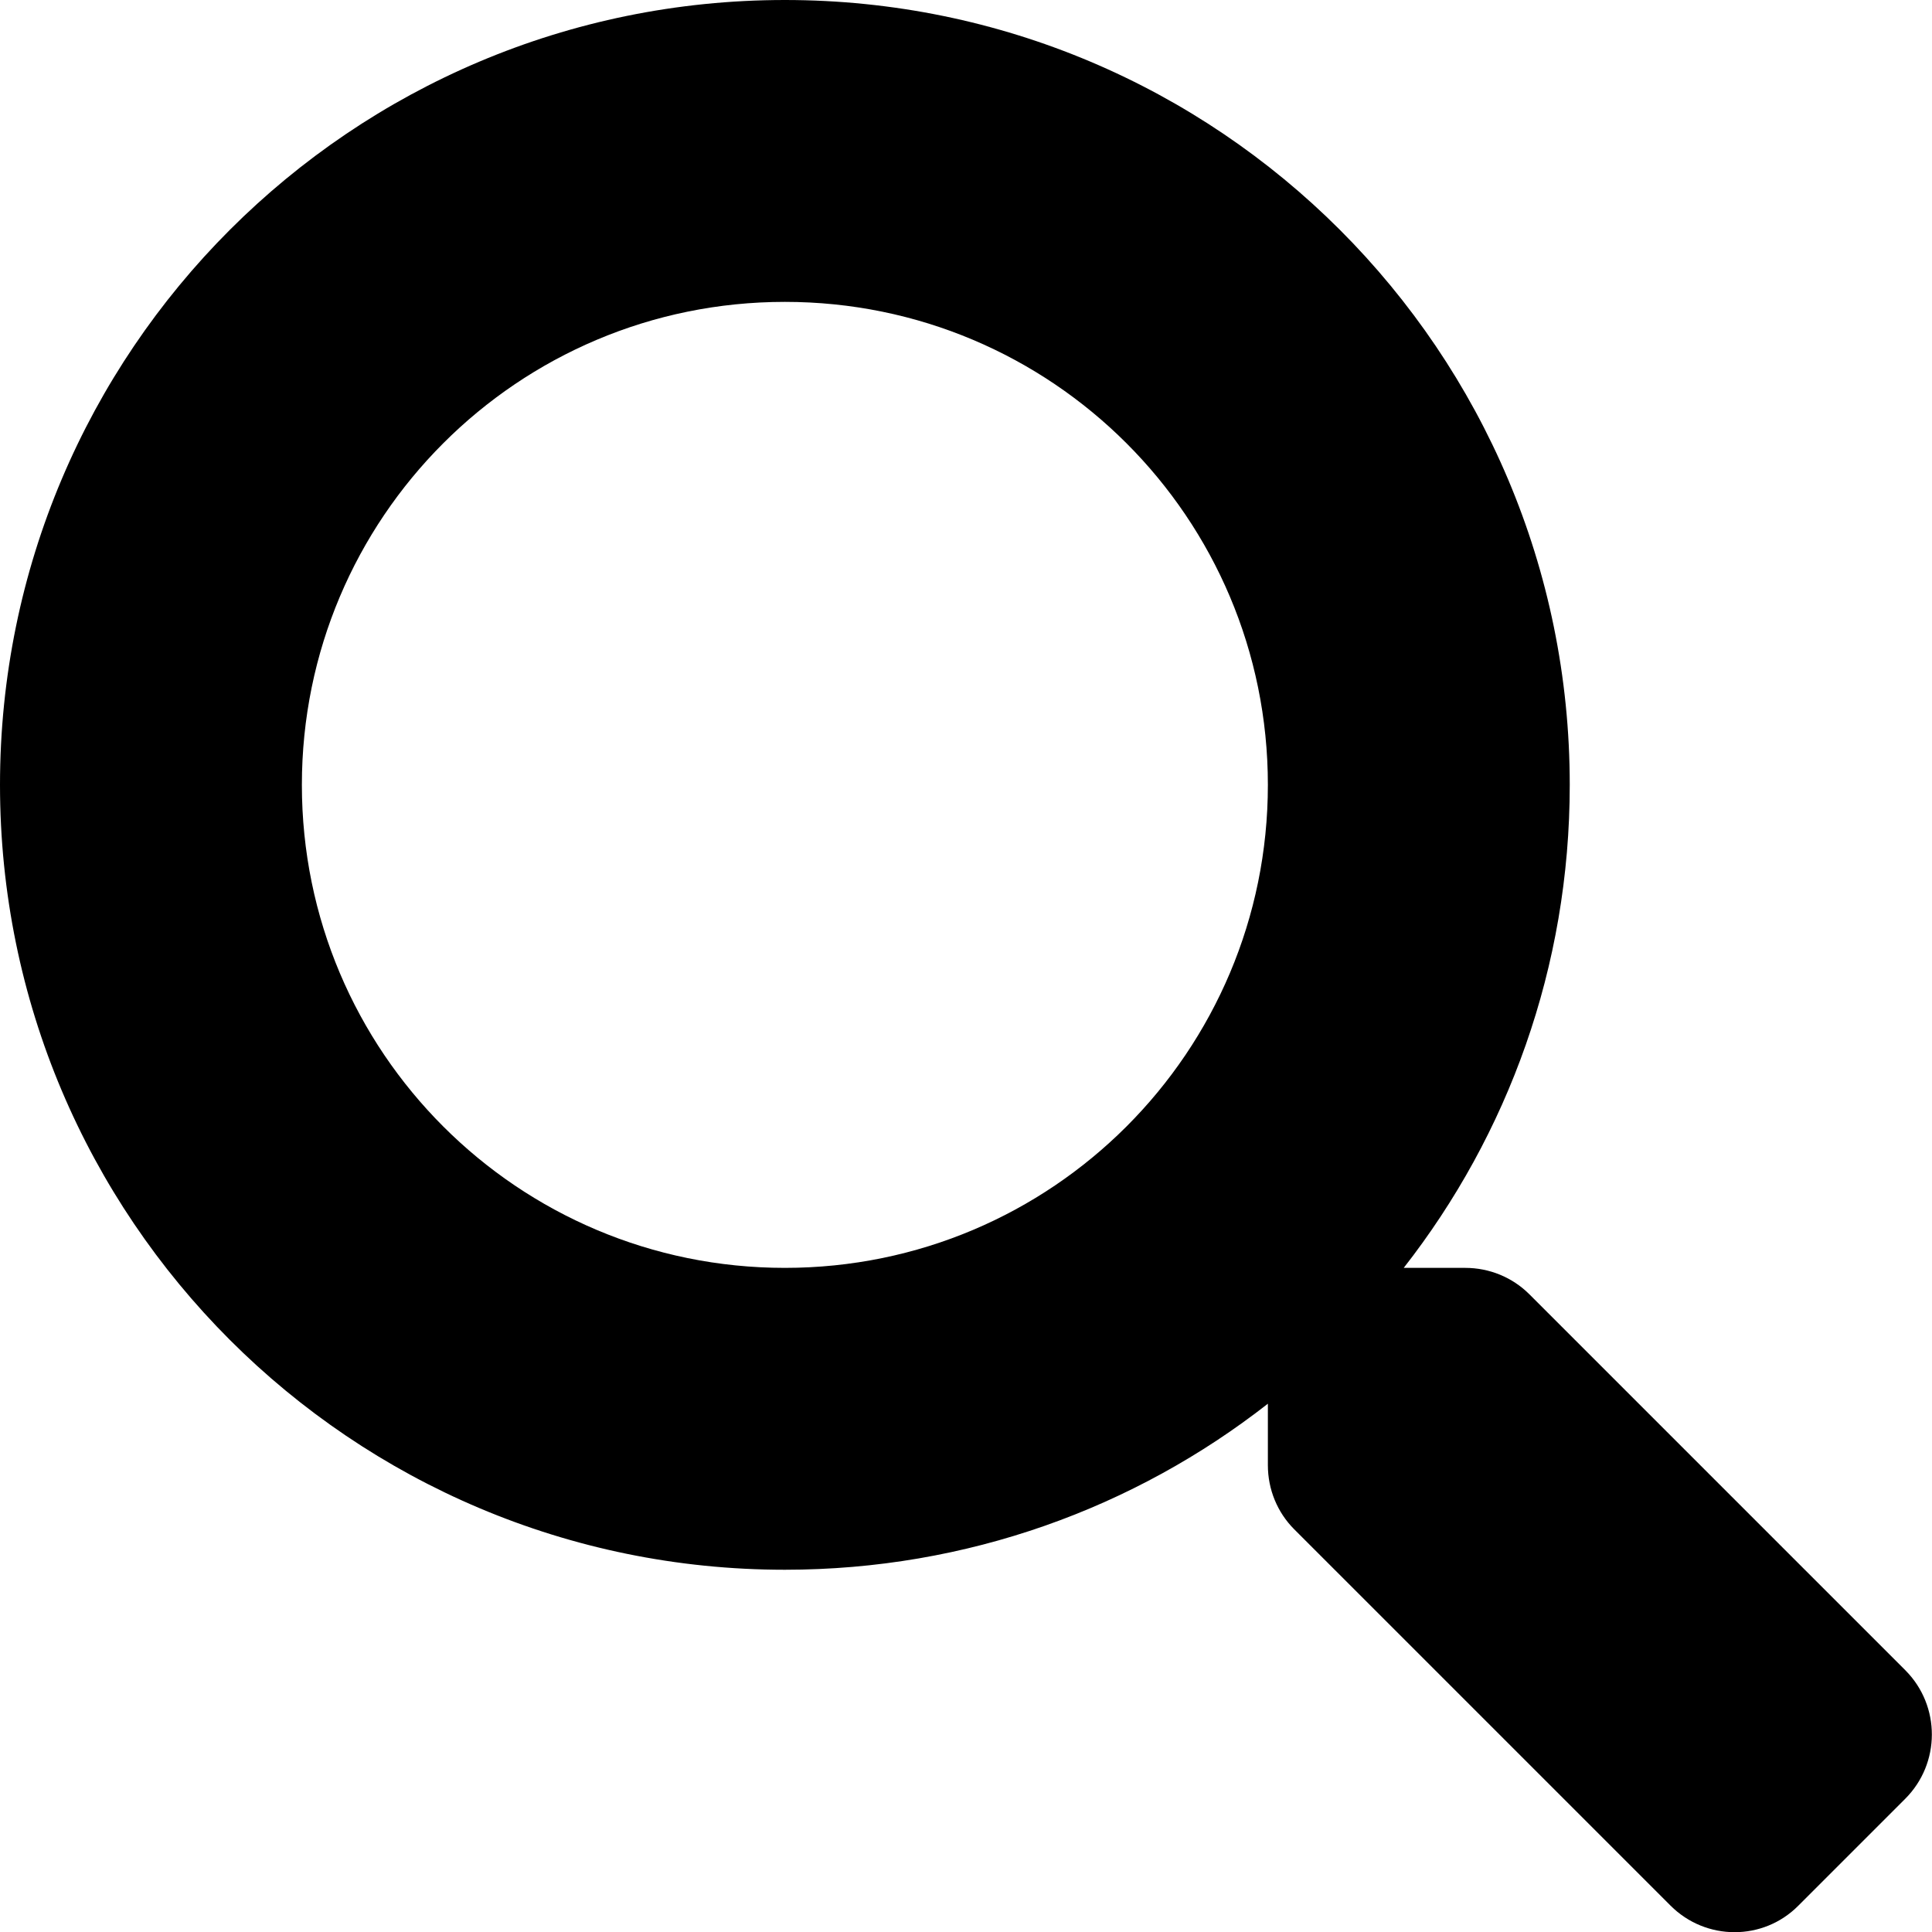
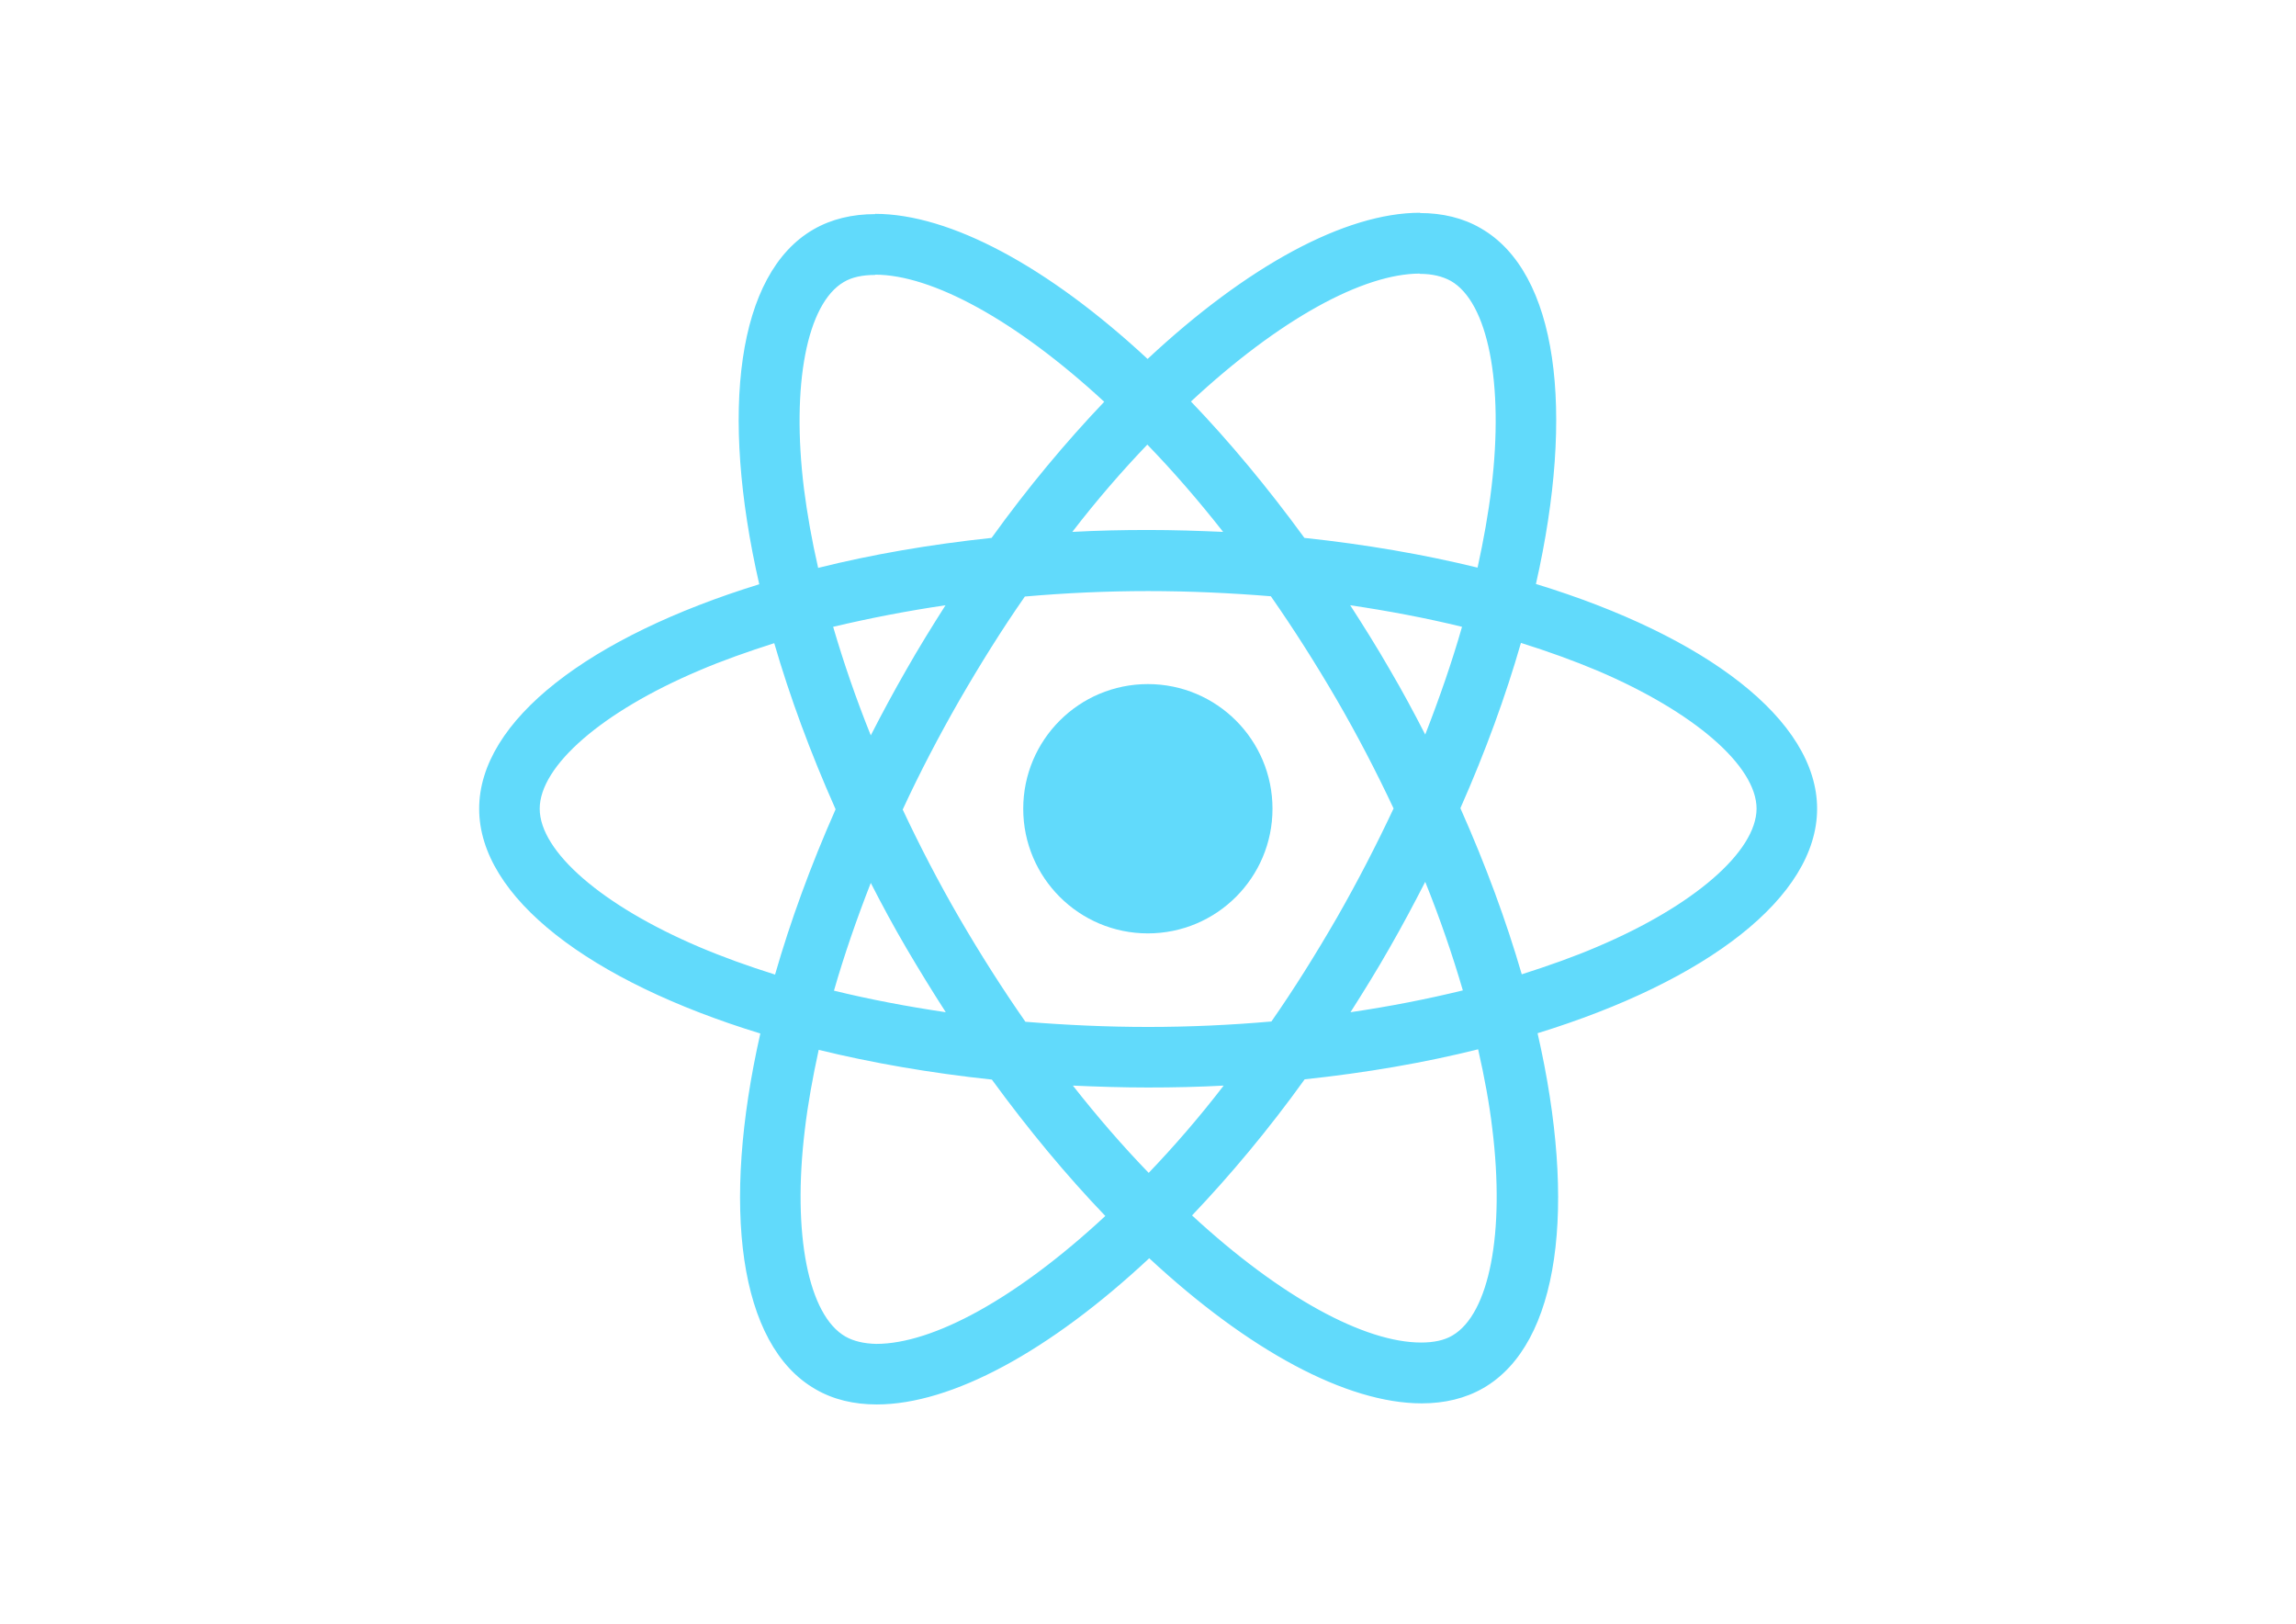
- <svg xmlns="http://www.w3.org/2000/svg" aria-hidden="true" focusable="false" data-prefix="fas" data-icon="search" class="svg-inline--fa fa-search fa-w-16" role="img" viewBox="0 0 512 512">
-   <path fill="currentColor" d="M505 442.7L405.3 343c-4.5-4.5-10.6-7-17-7H372c27.6-35.3 44-79.7 44-128C416 93.1 322.9 0 208 0S0 93.1 0 208s93.1 208 208 208c48.3 0 92.7-16.4 128-44v16.3c0 6.4 2.5 12.5 7 17l99.7 99.7c9.4 9.4 24.6 9.4 33.9 0l28.3-28.3c9.4-9.4 9.4-24.6.1-34zM208 336c-70.7 0-128-57.2-128-128 0-70.7 57.2-128 128-128 70.7 0 128 57.2 128 128 0 70.7-57.2 128-128 128z" />
+ <svg xmlns="http://www.w3.org/2000/svg" viewBox="0 0 841.9 595.3">
+   <g fill="#61DAFB">
+     <path d="M666.3 296.5c0-32.5-40.7-63.3-103.1-82.4 14.4-63.6 8-114.2-20.2-130.4-6.5-3.8-14.1-5.6-22.4-5.6v22.3c4.6 0 8.3.9 11.4 2.6 13.6 7.8 19.5 37.5 14.9 75.7-1.1 9.4-2.9 19.3-5.1 29.4-19.6-4.8-41-8.5-63.5-10.9-13.5-18.5-27.5-35.3-41.6-50 32.6-30.3 63.2-46.9 84-46.9V78c-27.5 0-63.5 19.6-99.9 53.6-36.4-33.8-72.4-53.2-99.9-53.2v22.3c20.7 0 51.4 16.5 84 46.6-14 14.7-28 31.4-41.3 49.9-22.6 2.4-44 6.1-63.6 11-2.3-10-4-19.7-5.2-29-4.7-38.2 1.1-67.9 14.6-75.8 3-1.8 6.9-2.6 11.5-2.6V78.5c-8.4 0-16 1.8-22.6 5.6-28.1 16.2-34.4 66.7-19.9 130.1-62.2 19.2-102.7 49.9-102.7 82.3 0 32.5 40.7 63.3 103.1 82.4-14.4 63.6-8 114.2 20.2 130.4 6.5 3.8 14.1 5.6 22.5 5.6 27.5 0 63.5-19.6 99.9-53.6 36.4 33.8 72.4 53.2 99.9 53.2 8.4 0 16-1.8 22.6-5.6 28.1-16.2 34.4-66.7 19.9-130.1 62-19.1 102.5-49.9 102.5-82.3zm-130.2-66.7c-3.7 12.9-8.3 26.2-13.5 39.5-4.1-8-8.4-16-13.1-24-4.6-8-9.5-15.8-14.4-23.4 14.2 2.1 27.9 4.7 41 7.9zm-45.8 106.5c-7.8 13.5-15.8 26.3-24.1 38.2-14.9 1.3-30 2-45.2 2-15.1 0-30.2-.7-45-1.9-8.3-11.9-16.4-24.6-24.2-38-7.6-13.1-14.5-26.4-20.8-39.8 6.2-13.4 13.2-26.8 20.7-39.9 7.8-13.5 15.8-26.3 24.1-38.2 14.9-1.3 30-2 45.2-2 15.1 0 30.2.7 45 1.9 8.3 11.9 16.4 24.6 24.2 38 7.6 13.1 14.5 26.4 20.8 39.8-6.3 13.4-13.2 26.8-20.7 39.9zm32.3-13c5.4 13.4 10 26.8 13.8 39.8-13.1 3.2-26.9 5.9-41.2 8 4.9-7.7 9.8-15.6 14.4-23.7 4.6-8 8.9-16.1 13-24.1zM421.2 430c-9.3-9.6-18.6-20.3-27.8-32 9 .4 18.2.7 27.5.7 9.4 0 18.7-.2 27.8-.7-9 11.7-18.3 22.4-27.5 32zm-74.4-58.9c-14.2-2.1-27.9-4.7-41-7.9 3.7-12.9 8.3-26.2 13.5-39.5 4.1 8 8.4 16 13.1 24 4.7 8 9.5 15.8 14.4 23.4zM420.7 163c9.3 9.6 18.6 20.3 27.8 32-9-.4-18.2-.7-27.5-.7-9.4 0-18.7.2-27.8.7 9-11.7 18.3-22.4 27.5-32zm-74 58.9c-4.9 7.7-9.8 15.6-14.4 23.7-4.6 8-8.9 16-13 24-5.4-13.4-10-26.8-13.8-39.8 13.1-3.1 26.9-5.8 41.2-7.9zm-90.5 125.2c-35.4-15.1-58.3-34.9-58.3-50.6 0-15.7 22.9-35.6 58.3-50.6 8.6-3.7 18-7 27.7-10.1 5.7 19.6 13.2 40 22.5 60.9-9.2 20.8-16.6 41.1-22.2 60.6-9.9-3.1-19.3-6.5-28-10.2zM310 490c-13.6-7.8-19.5-37.5-14.9-75.7 1.1-9.4 2.9-19.3 5.1-29.4 19.6 4.8 41 8.5 63.5 10.9 13.5 18.5 27.5 35.3 41.6 50-32.6 30.3-63.2 46.9-84 46.9-4.5-.1-8.3-1-11.3-2.7zm237.2-76.2c4.7 38.2-1.1 67.9-14.6 75.8-3 1.8-6.9 2.6-11.5 2.6-20.7 0-51.4-16.5-84-46.6 14-14.7 28-31.4 41.3-49.9 22.6-2.4 44-6.1 63.6-11 2.3 10.1 4.1 19.8 5.2 29.1zm38.5-66.7c-8.6 3.7-18 7-27.7 10.1-5.7-19.6-13.2-40-22.5-60.9 9.2-20.8 16.6-41.1 22.2-60.6 9.9 3.1 19.3 6.5 28.1 10.2 35.4 15.1 58.3 34.9 58.3 50.6-.1 15.7-23 35.6-58.4 50.6zM320.8 78.4z" />
+     <circle cx="420.9" cy="296.5" r="45.7" />
+     <path d="M520.5 78.1z" />
+   </g>
</svg>
